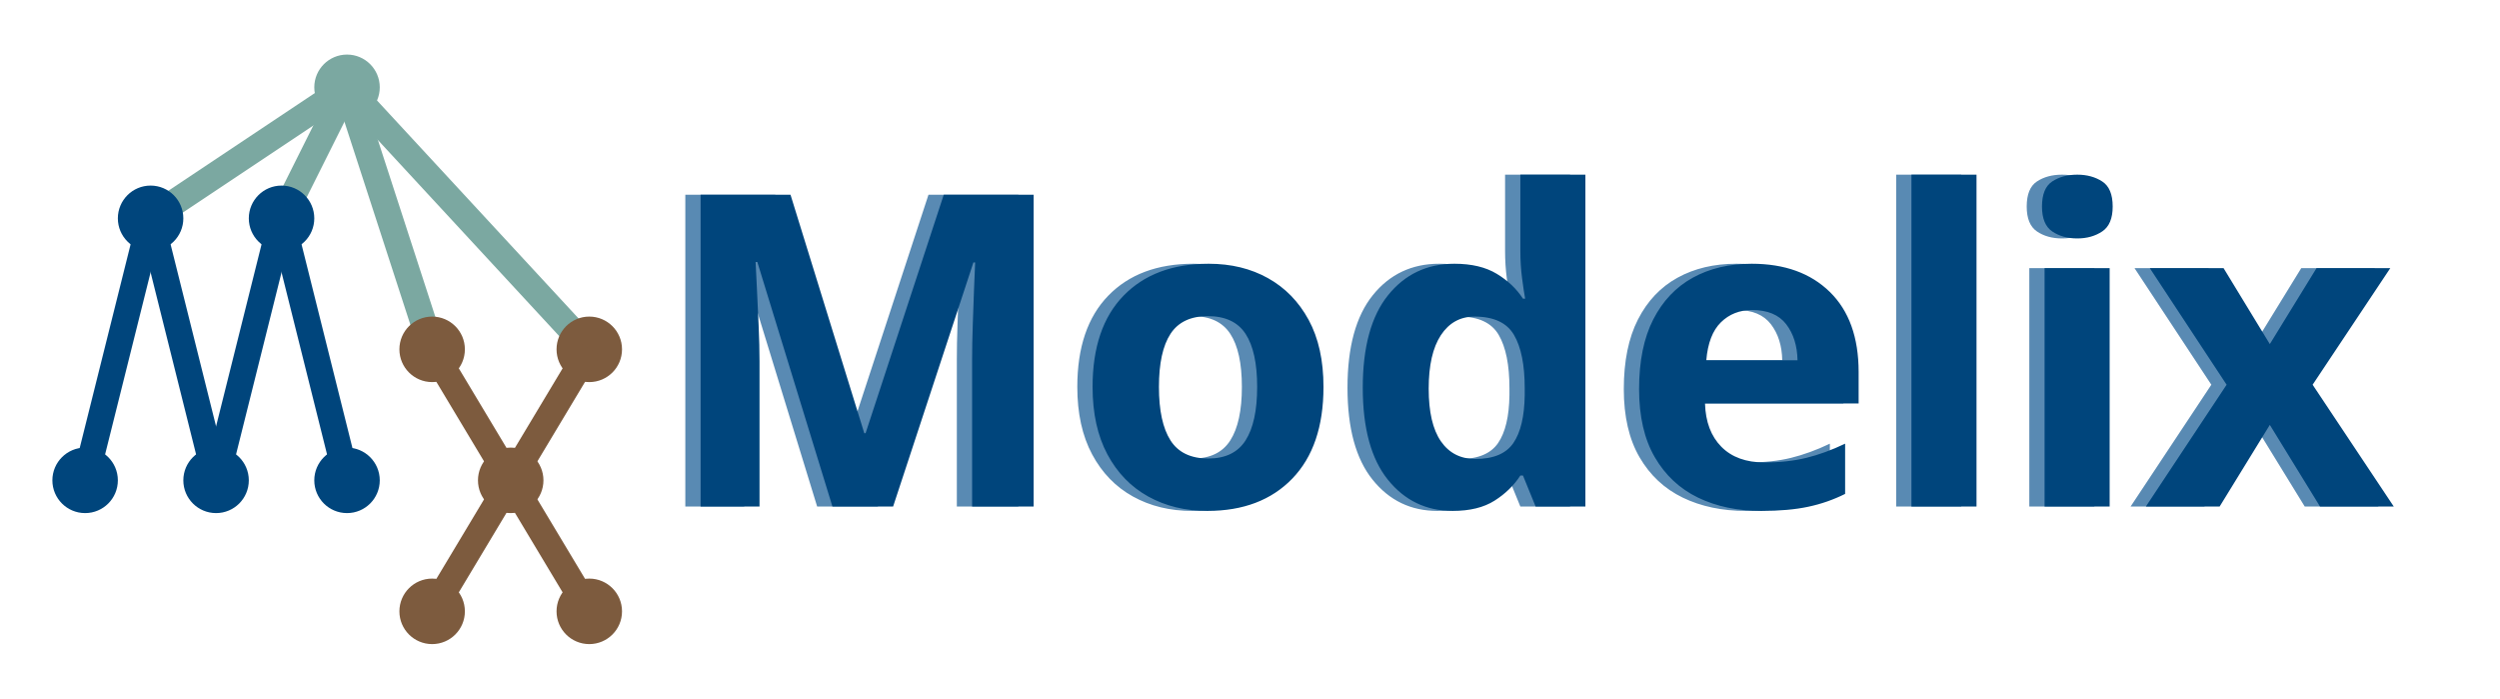
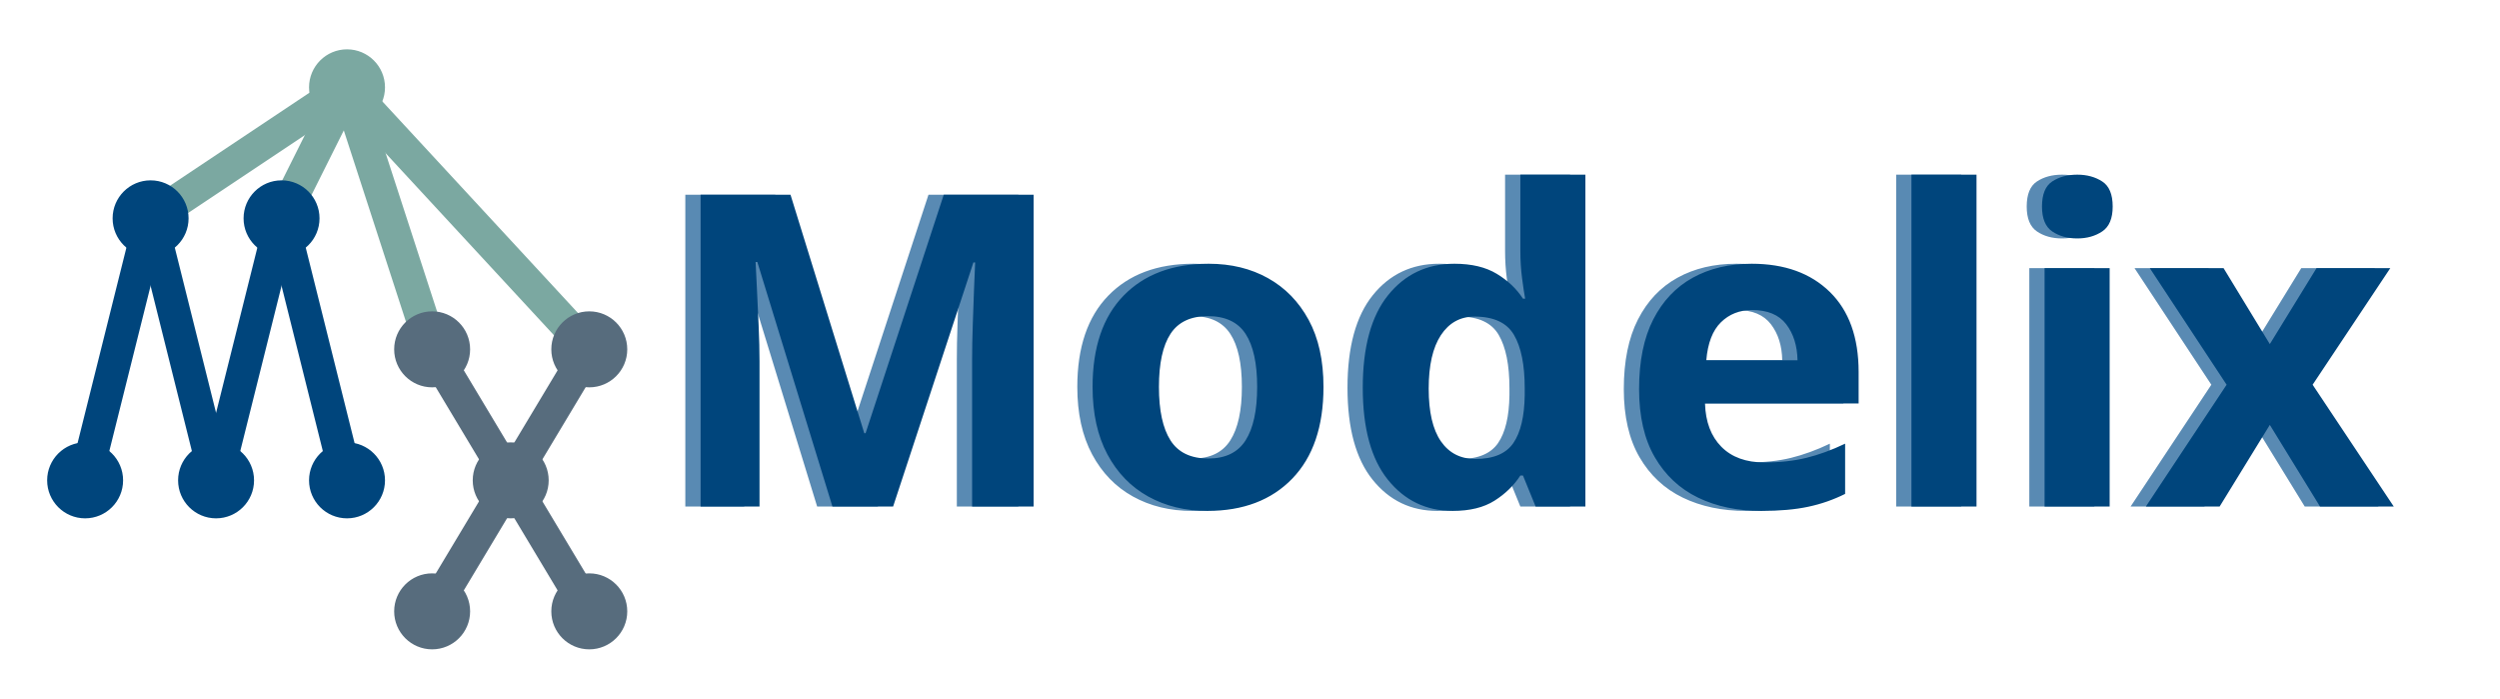
<svg xmlns="http://www.w3.org/2000/svg" width="1145" height="320">
  <g transform="translate(-54, -98)">
    <g transform="scale(0.6, 0.6) translate(100, 180)">
      <g transform="translate(-20, 0)">
-         <line fill="none" stroke="#7ba8a1" x1="125" y1="150" x2="275" y2="50" stroke-width="20" />
-         <line fill="none" stroke="#7ba8a1" x1="275" y1="50" x2="225" y2="150" stroke-width="20" />
-         <line fill="none" stroke="#7ba8a1" x1="275" y1="50" x2="340" y2="250" stroke-width="20" />
-         <line fill="none" stroke="#7ba8a1" x1="460" y1="250" x2="275" y2="50" stroke-width="20" />
-         <ellipse fill="#7ba8a1" stroke="#7ba8a1" stroke-width="0" cx="275" cy="50" rx="25" ry="25" />
-         <ellipse fill="#00457c" stroke="#00457c" stroke-width="0" cx="75" cy="350" rx="25" ry="25" />
-         <ellipse fill="#00457c" stroke="#00457c" stroke-width="0" cx="175" cy="350" rx="25" ry="25" />
-         <ellipse fill="#00457c" stroke="#00457c" stroke-width="0" cx="275" cy="350" rx="25" ry="25" />
-         <ellipse fill="#00457c" stroke="#00457c" stroke-width="0" cx="125" cy="150" rx="25" ry="25" />
-         <ellipse fill="#00457c" stroke="#00457c" stroke-width="0" cx="225" cy="150" rx="25" ry="25" />
-         <line fill="none" stroke="#00457c" x1="75" y1="350" x2="125" y2="150" stroke-width="20" />
-         <line fill="none" stroke="#00457c" stroke-width="20" x1="125" y1="150" x2="175" y2="350" />
-         <line fill="none" stroke="#00457c" stroke-width="20" x1="225" y1="150" x2="175" y2="350" />
-         <line fill="none" stroke="#00457c" stroke-width="20" x1="275" y1="350" x2="225" y2="150" />
-         <ellipse fill="#7d5b3e" stroke="#545454" stroke-width="0" cx="340" cy="250" rx="25" ry="25" />
-         <ellipse fill="#7d5b3e" stroke="#545454" stroke-width="0" cx="340" cy="450" rx="25" ry="25" />
-         <ellipse fill="#7d5b3e" stroke="#545454" stroke-width="0" cx="400" cy="350" rx="25" ry="25" />
-         <ellipse fill="#7d5b3e" stroke="#545454" stroke-width="0" cx="460" cy="250" rx="25" ry="25" />
-         <ellipse fill="#7d5b3e" stroke="#545454" stroke-width="0" cx="460" cy="450" rx="25" ry="25" />
-         <line fill="none" stroke="#7d5b3e" x1="340" y1="250" x2="400" y2="350" stroke-width="20" />
-         <line fill="none" stroke="#7d5b3e" x1="460" y1="250" x2="400" y2="350" stroke-width="20" />
-         <line fill="none" stroke="#7d5b3e" x1="340" y1="450" x2="400" y2="350" stroke-width="20" />
-         <line fill="none" stroke="#7d5b3e" x1="460" y1="450" x2="400" y2="350" stroke-width="20" />
+         <line fill="none" stroke="#7ba8a1" x1="125" y1="150" x2="275" y2="50" stroke-width="25" />
+         <line fill="none" stroke="#7ba8a1" x1="275" y1="50" x2="225" y2="150" stroke-width="25" />
+         <line fill="none" stroke="#7ba8a1" x1="275" y1="50" x2="340" y2="250" stroke-width="25" />
+         <line fill="none" stroke="#7ba8a1" x1="460" y1="250" x2="275" y2="50" stroke-width="25" />
+         <ellipse fill="#7ba8a1" stroke="#7ba8a1" stroke-width="8" cx="275" cy="50" rx="25" ry="25" />
+         <ellipse fill="#00457c" stroke="#00457c" stroke-width="8" cx="75" cy="350" rx="25" ry="25" />
+         <ellipse fill="#00457c" stroke="#00457c" stroke-width="8" cx="175" cy="350" rx="25" ry="25" />
+         <ellipse fill="#00457c" stroke="#00457c" stroke-width="8" cx="275" cy="350" rx="25" ry="25" />
+         <ellipse fill="#00457c" stroke="#00457c" stroke-width="8" cx="125" cy="150" rx="25" ry="25" />
+         <ellipse fill="#00457c" stroke="#00457c" stroke-width="8" cx="225" cy="150" rx="25" ry="25" />
+         <line fill="none" stroke="#00457c" x1="75" y1="350" x2="125" y2="150" stroke-width="25" />
+         <line fill="none" stroke="#00457c" stroke-width="25" x1="125" y1="150" x2="175" y2="350" />
+         <line fill="none" stroke="#00457c" stroke-width="25" x1="225" y1="150" x2="175" y2="350" />
+         <line fill="none" stroke="#00457c" stroke-width="25" x1="275" y1="350" x2="225" y2="150" />
+         <ellipse fill="#576c7d" stroke="#576c7d" stroke-width="8" cx="340" cy="250" rx="25" ry="25" />
+         <ellipse fill="#576c7d" stroke="#576c7d" stroke-width="8" cx="340" cy="450" rx="25" ry="25" />
+         <ellipse fill="#576c7d" stroke="#576c7d" stroke-width="8" cx="400" cy="350" rx="25" ry="25" />
+         <ellipse fill="#576c7d" stroke="#576c7d" stroke-width="8" cx="460" cy="250" rx="25" ry="25" />
+         <ellipse fill="#576c7d" stroke="#576c7d" stroke-width="8" cx="460" cy="450" rx="25" ry="25" />
+         <line fill="none" stroke="#576c7d" x1="340" y1="250" x2="400" y2="350" stroke-width="25" />
+         <line fill="none" stroke="#576c7d" x1="460" y1="250" x2="400" y2="350" stroke-width="25" />
+         <line fill="none" stroke="#576c7d" x1="340" y1="450" x2="400" y2="350" stroke-width="25" />
+         <line fill="none" stroke="#576c7d" x1="460" y1="450" x2="400" y2="350" stroke-width="25" />
      </g>
    </g>
    <text transform="scale(1, 1)" font-family="Montserrat" font-weight="700" font-size="200" y="330" x="350" fill="#598ab3">Modelix</text>
    <text transform="scale(1, 1) translate(7, 0)" font-family="Montserrat" font-weight="700" font-size="200" y="330" x="350" fill="#00457c">Modelix</text>
  </g>
</svg>
